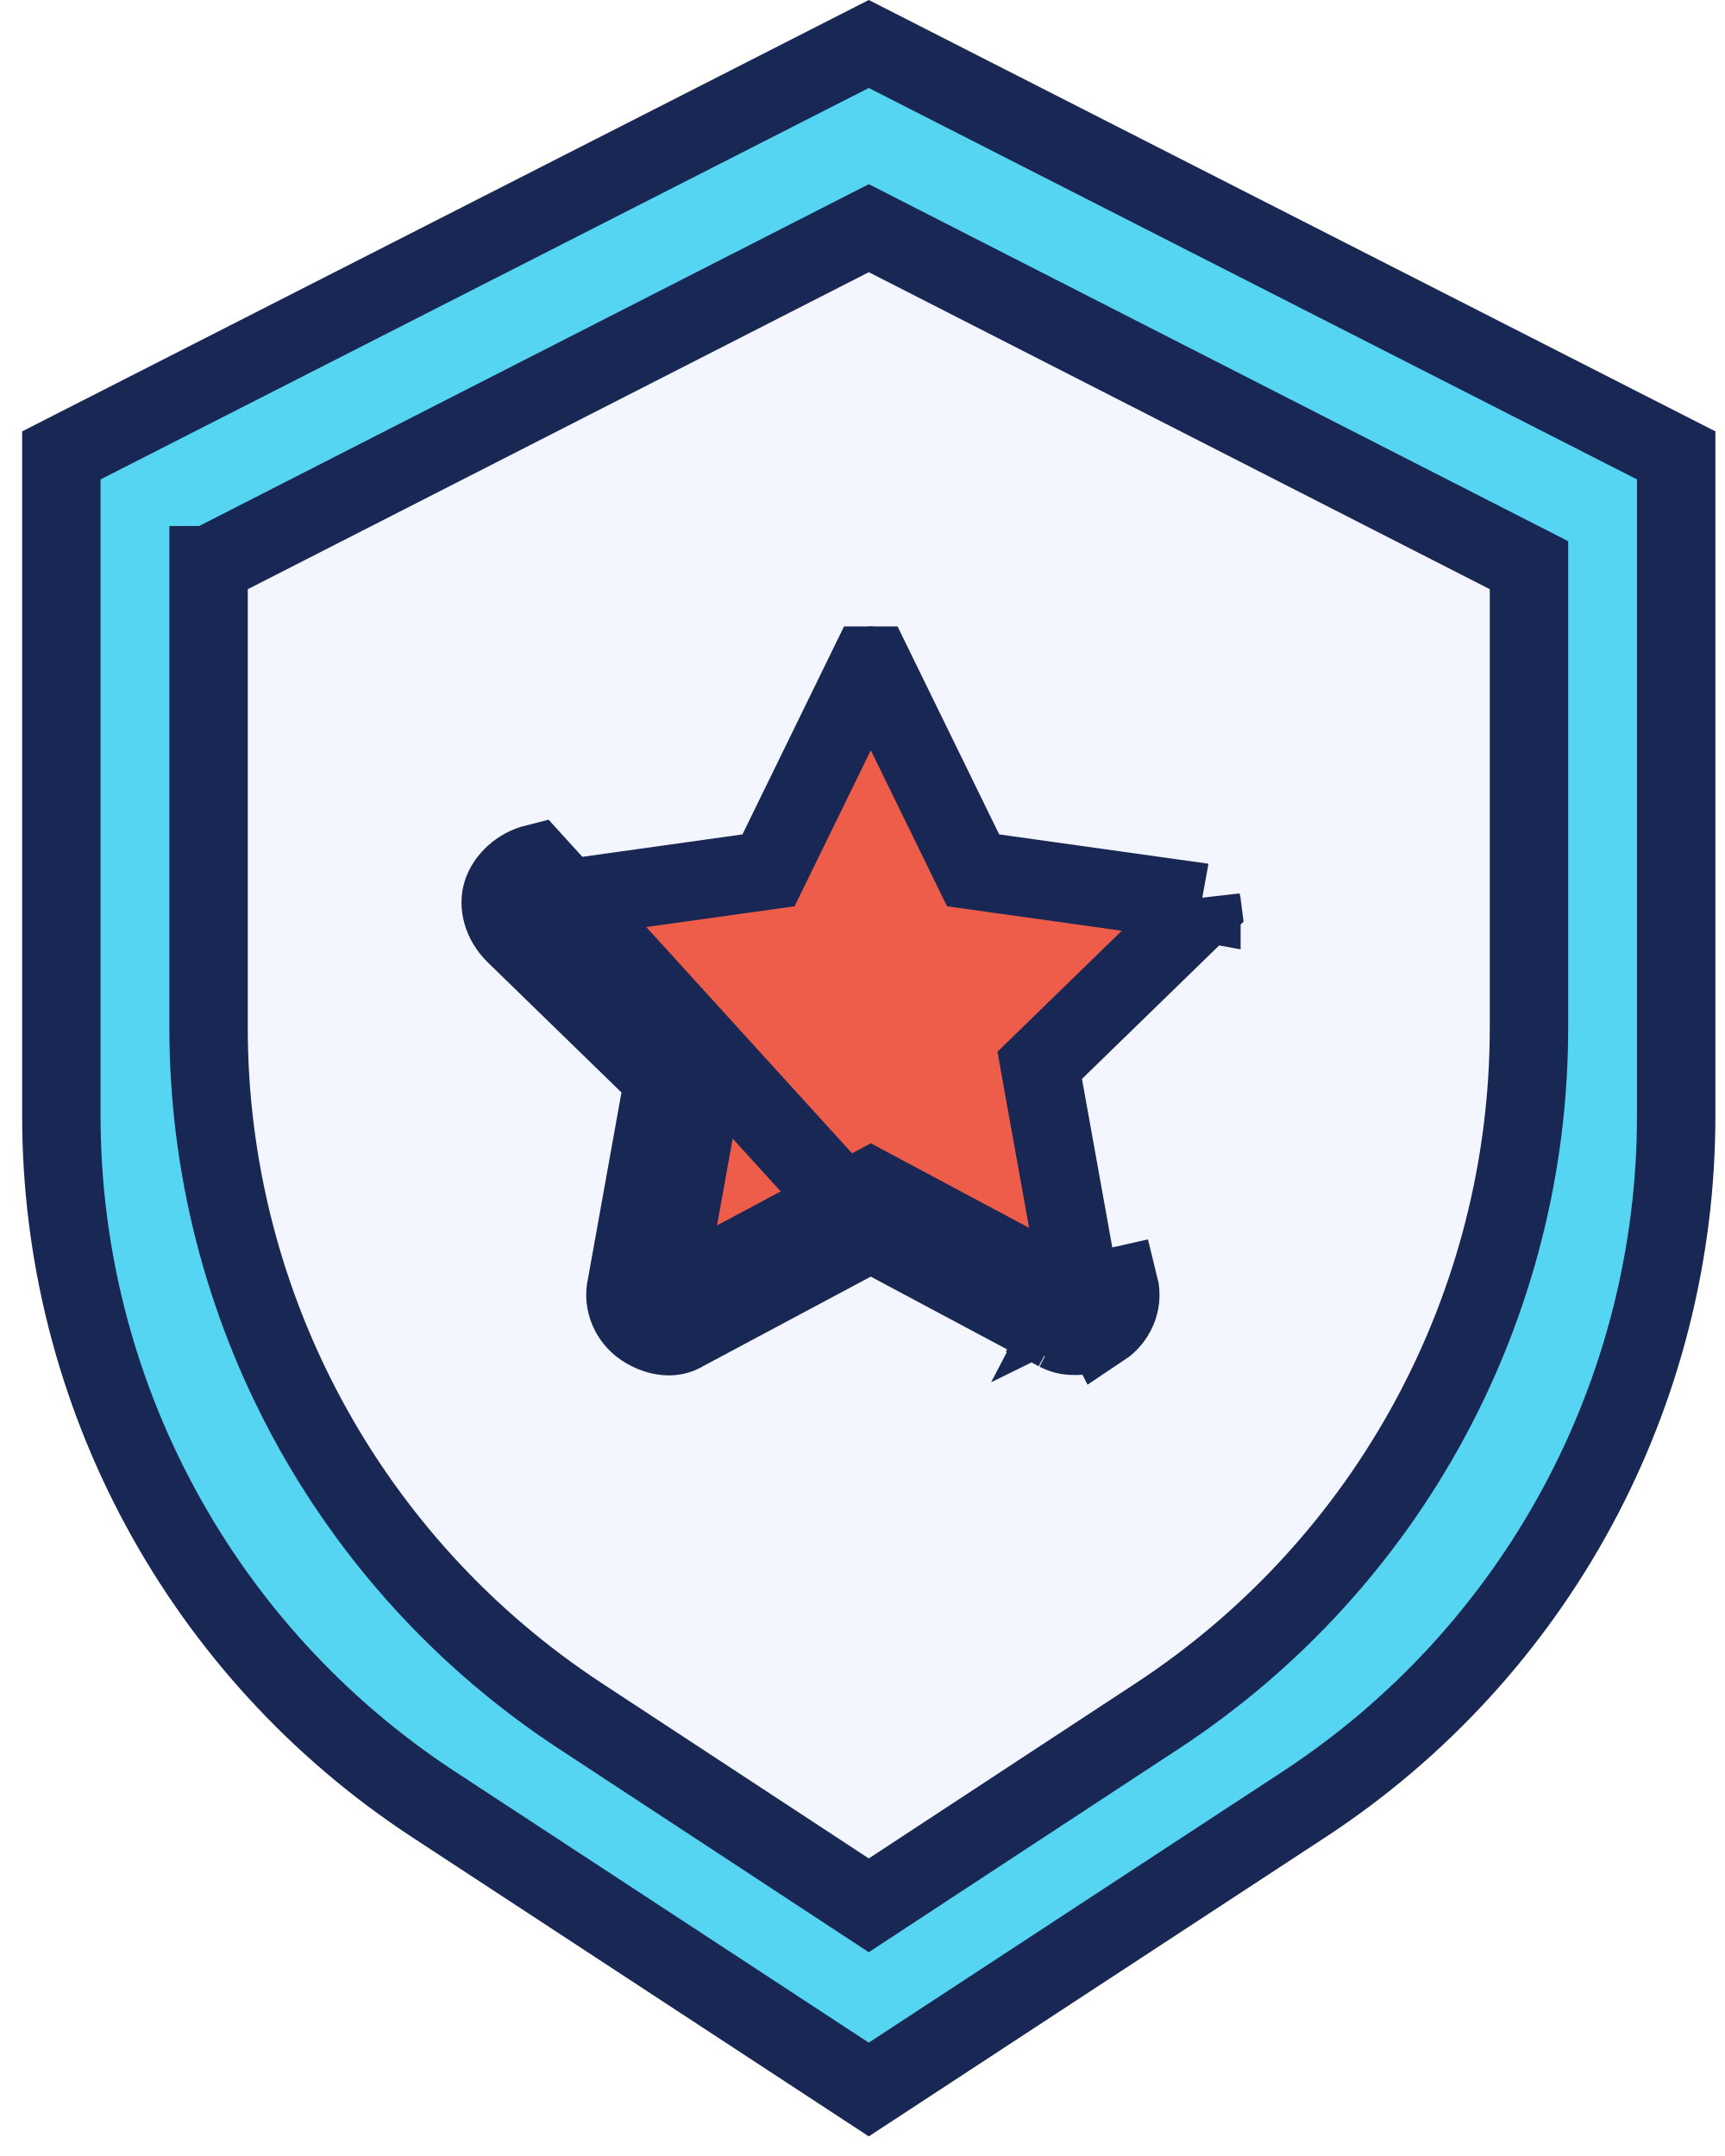
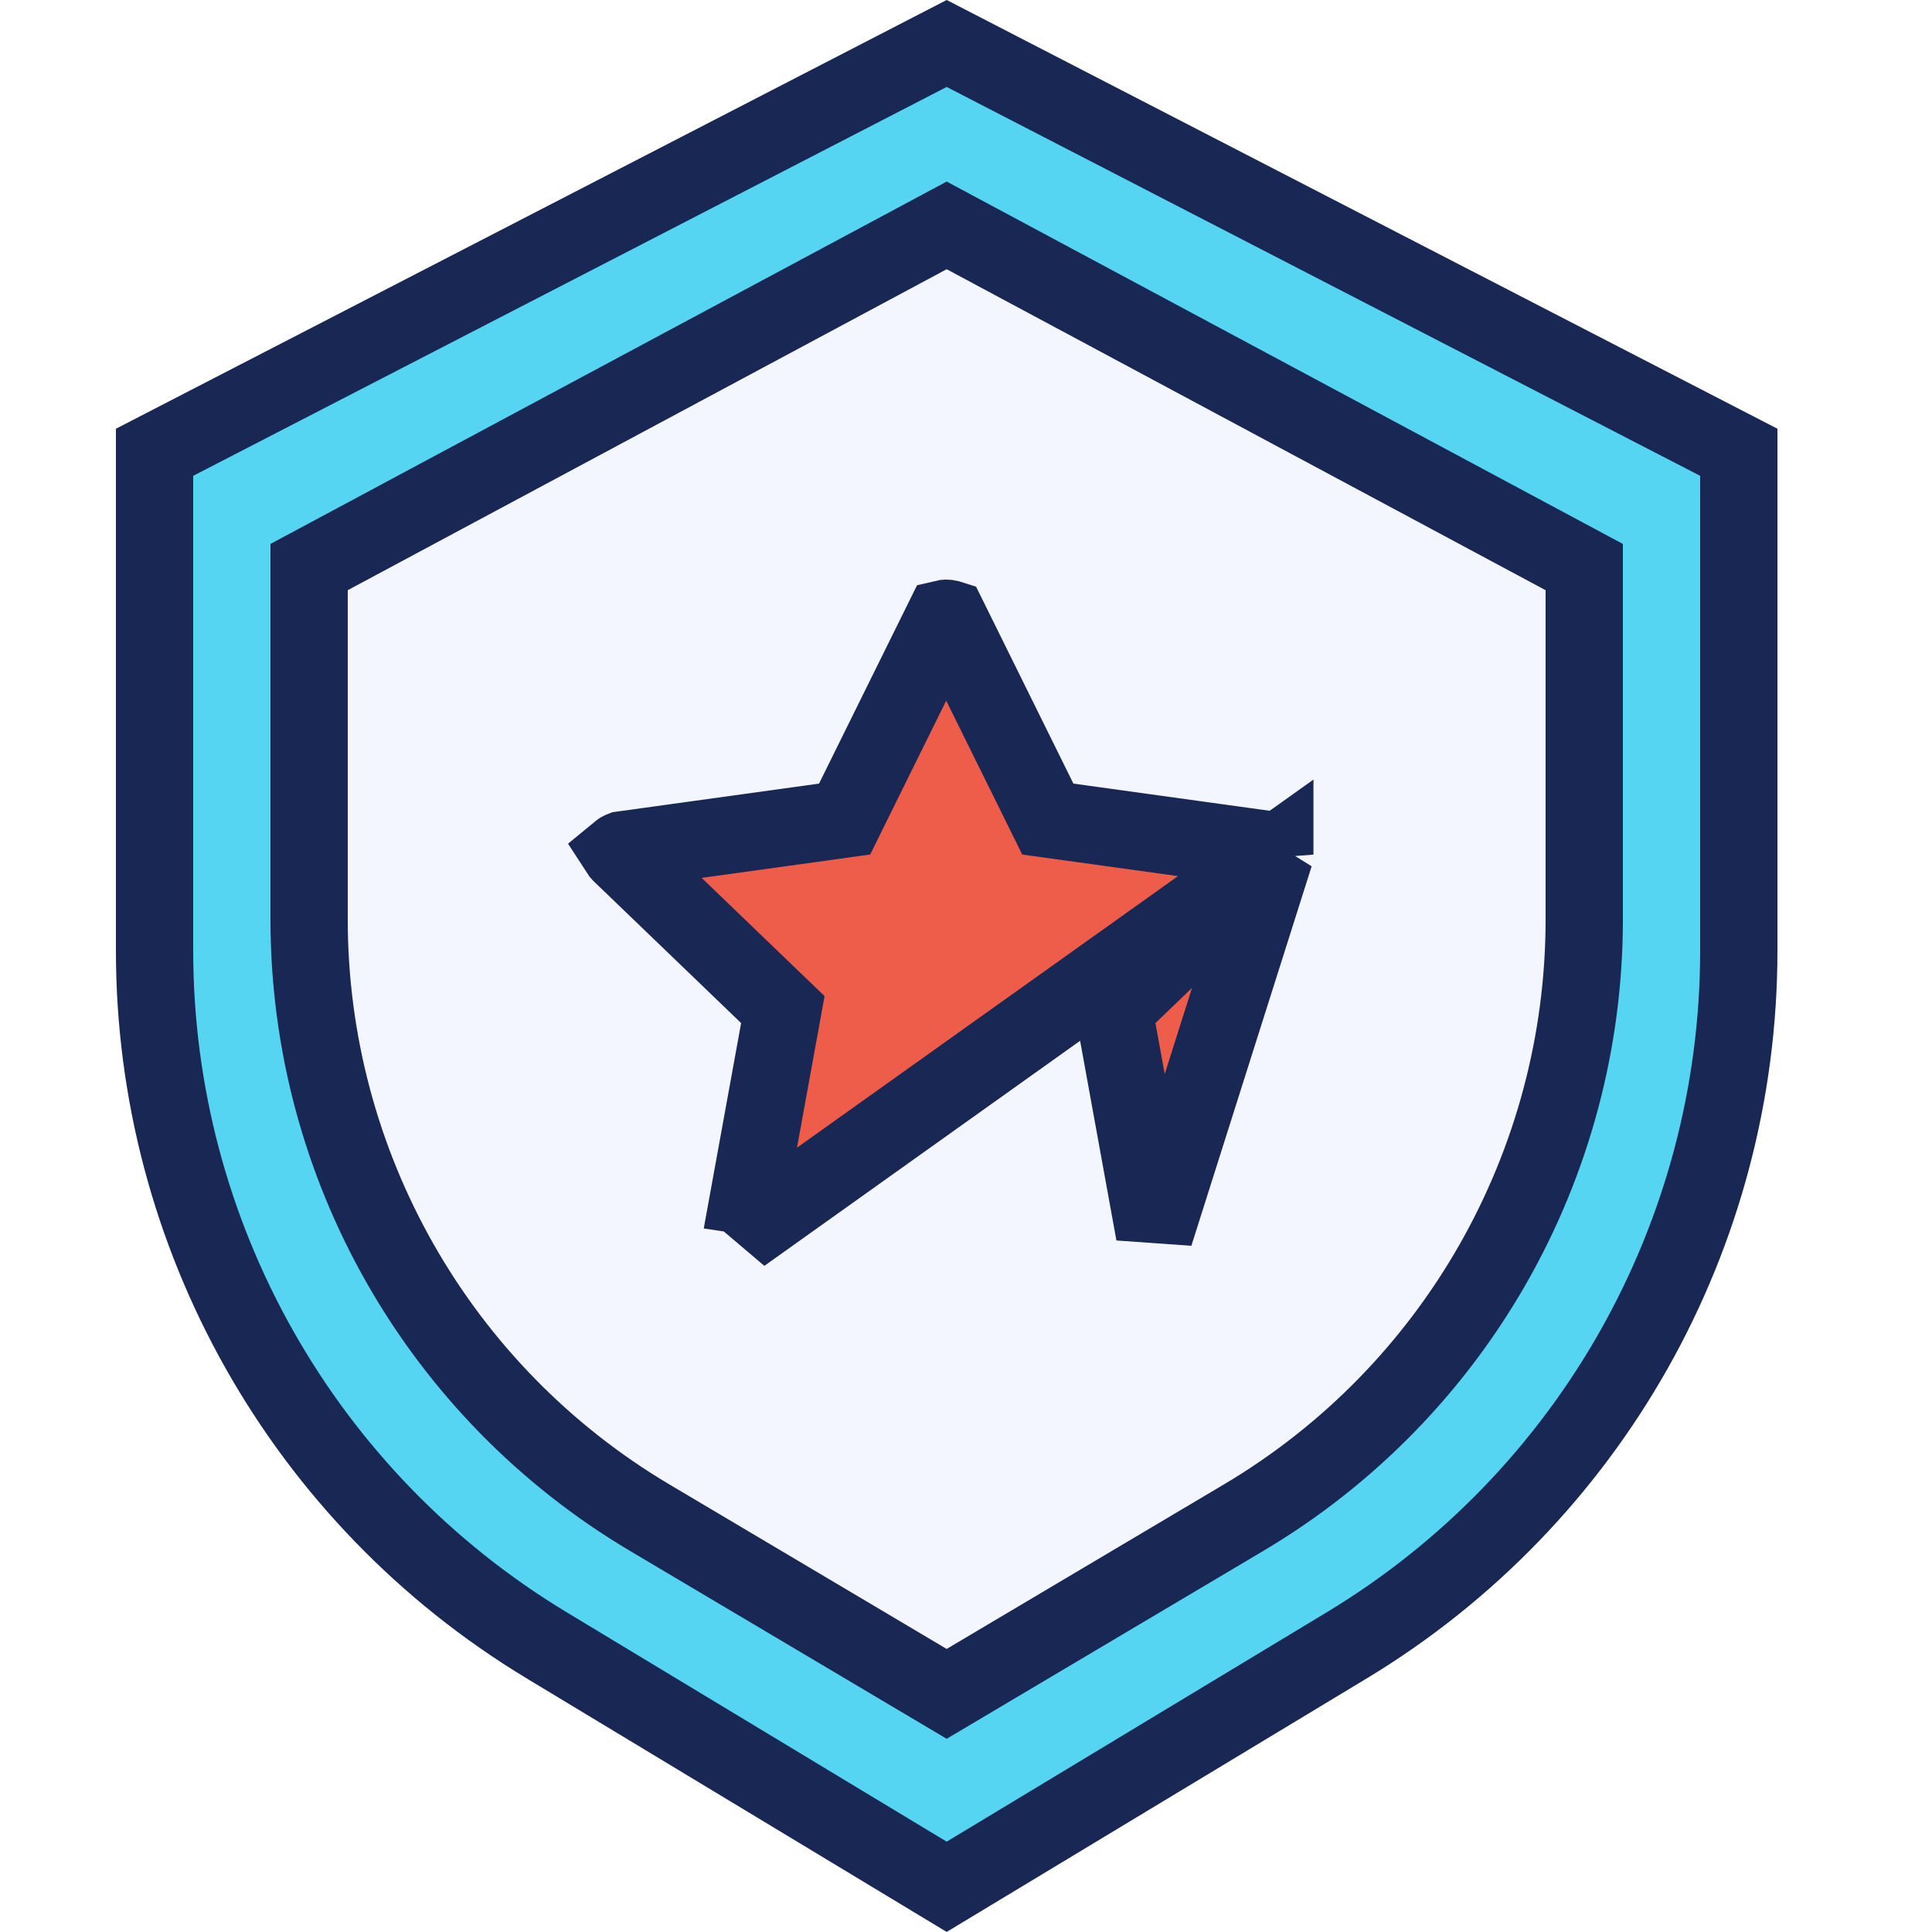
- <svg xmlns="http://www.w3.org/2000/svg" width="44" height="55" viewBox="0 0 44 55" fill="none">
-   <path d="M1.565 11.617L22.16 1.122l20.595 10.495v16.846a21 21 0 01-9.49 17.566L22.16 53.304l-11.103-7.275a21 21 0 01-9.492-17.566V11.617z" fill="#55D5F1" stroke="#192754" stroke-width="2" />
-   <path d="M5.321 14.418l16.84-8.597L39 14.418v11.798a21 21 0 01-9.477 17.556l-7.363 4.833-7.362-4.833A21 21 0 015.32 26.216V14.418z" fill="#F4F6FF" stroke="#192754" stroke-width="2" />
-   <path d="M28.127 33.865l-.544-.815-.005-.008.001.009-.002-.01-.155.04.015.007h-.003l-.003-.002.005.003-.471.882m1.162-.106c-.211.106-.423.212-.634.212-.211 0-.317 0-.528-.106m1.162-.106c.317-.211.528-.634.422-1.057l-.975.221a.042.042 0 00.003-.007c.001-.001.001-.002 0 0l.102-.05.025.048.423.845zm-1.162.106l-4.753-2.537m4.753 2.537l.446-.89-5.2-1.647m0 0l-4.752 2.537c-.317.212-.74.106-1.057-.106-.317-.211-.528-.634-.422-1.057l.95-5.285-3.802-3.7c-.317-.317-.423-.74-.317-1.057.105-.317.422-.634.845-.74l8.556 9.408zm8.434-8.416c.011.047.02.088.024.122l-3.768 3.666-.38.37.093.524.951 5.285.006.033.002.006-.03.014a1.13 1.13 0 01-.084.037l-.007.002h-.039l-4.73-2.525-.471-.252-.471.252-4.718 2.518a.44.44 0 01-.064-.036.04.04 0 01-.004-.005l.003-.01.006-.034.95-5.285.095-.523-.381-.37-3.796-3.694a.278.278 0 01-.044-.057.265.265 0 01.08-.05l5.208-.73.526-.073.234-.478 2.317-4.744h.001a.247.247 0 01.115 0h.001l2.318 4.744.233.477.526.074 5.282.74.016.003z" fill="#EE5C4A" stroke="#192754" stroke-width="2" />
+ <svg xmlns="http://www.w3.org/2000/svg" width="50" height="50" viewBox="0 0 50 50" fill="none">
+   <path d="M45 11.705v12.898a21 21 0 01-10.146 17.978L24.5 48.83l-10.354-6.25A21 21 0 014 24.603V11.705l20.5-10.58L45 11.705z" fill="#55D5F1" stroke="#192754" stroke-width="2" />
+   <path d="M41 14.676v9.12a18 18 0 01-8.814 15.48L24.5 43.837l-7.686-4.56A18 18 0 018 23.796v-9.121l16.5-8.842L41 14.676z" fill="#F4F6FF" stroke="#192754" stroke-width="2" />
+   <path d="M32.992 22.117a1.28 1.28 0 00-.022-.11l-.02-.002-5.308-.735-.525-.073-.234-.475-2.33-4.714-.003-.001a.269.269 0 00-.127 0l-2.33 4.715-.234.475-.525.073-5.236.725a.278.278 0 00-.077.045c.009.014.021.03.037.046l3.815 3.67.387.372-.096.528-.956 5.253-.005.033-.002.004 13.791-9.83zm0 0l-3.783 3.64-.386.371.096.528.955 5.253.005.03 3.113-9.822z" fill="#EE5C4A" stroke="#192754" stroke-width="2" />
</svg>
